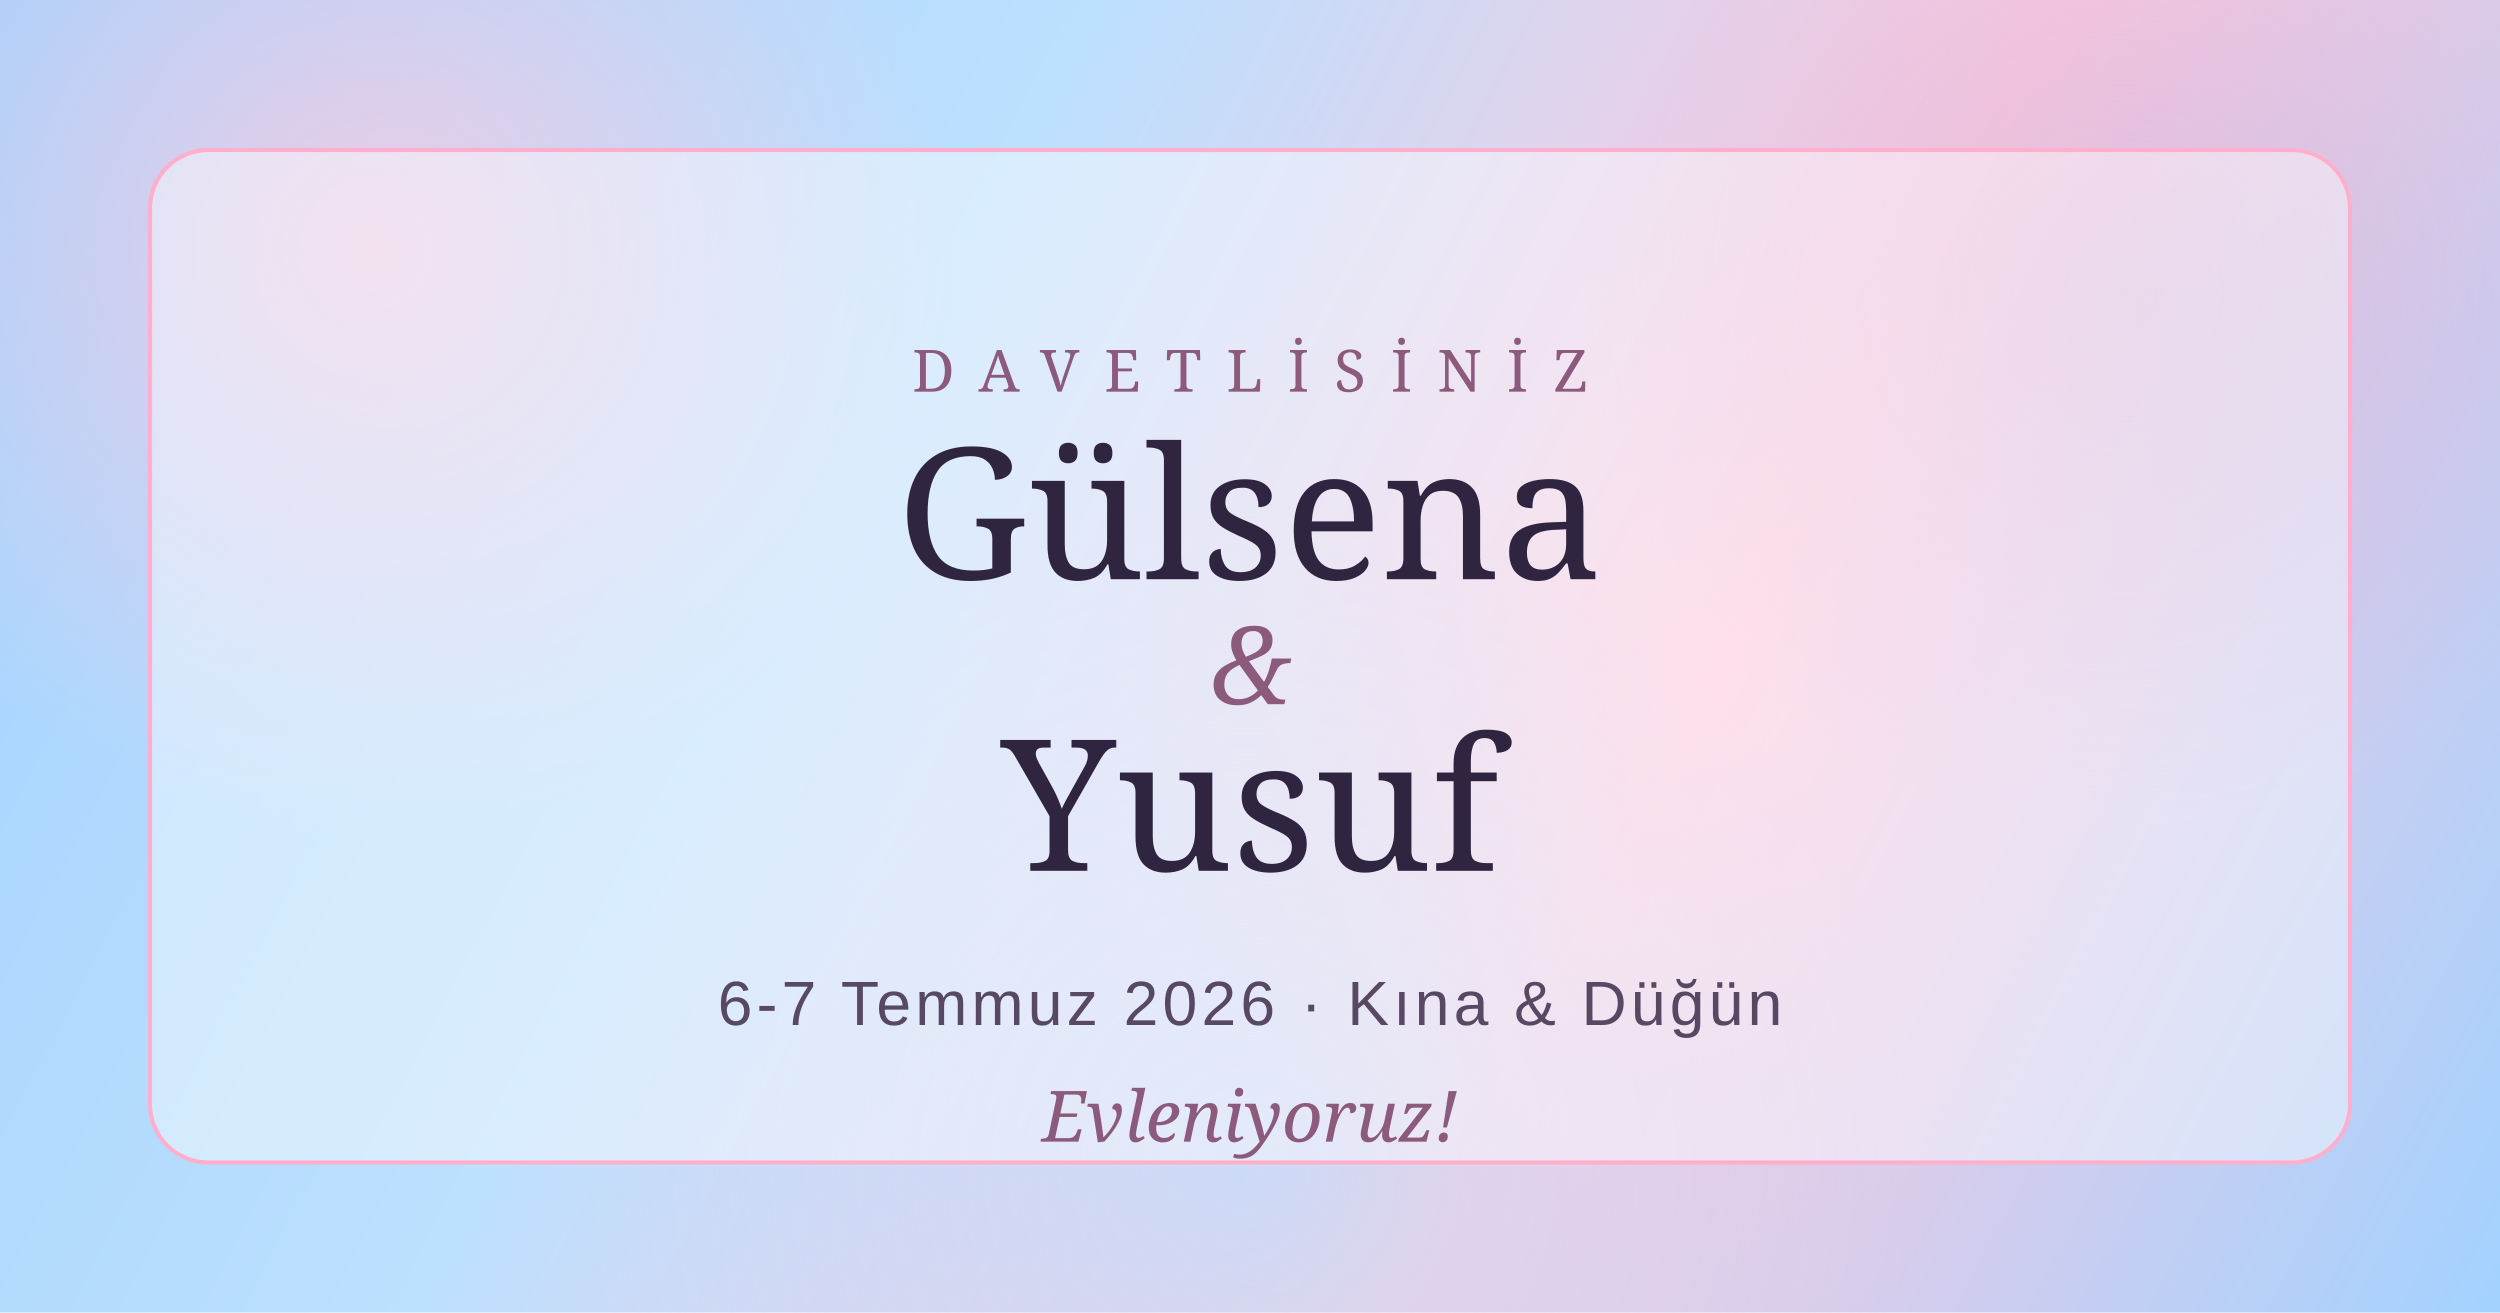
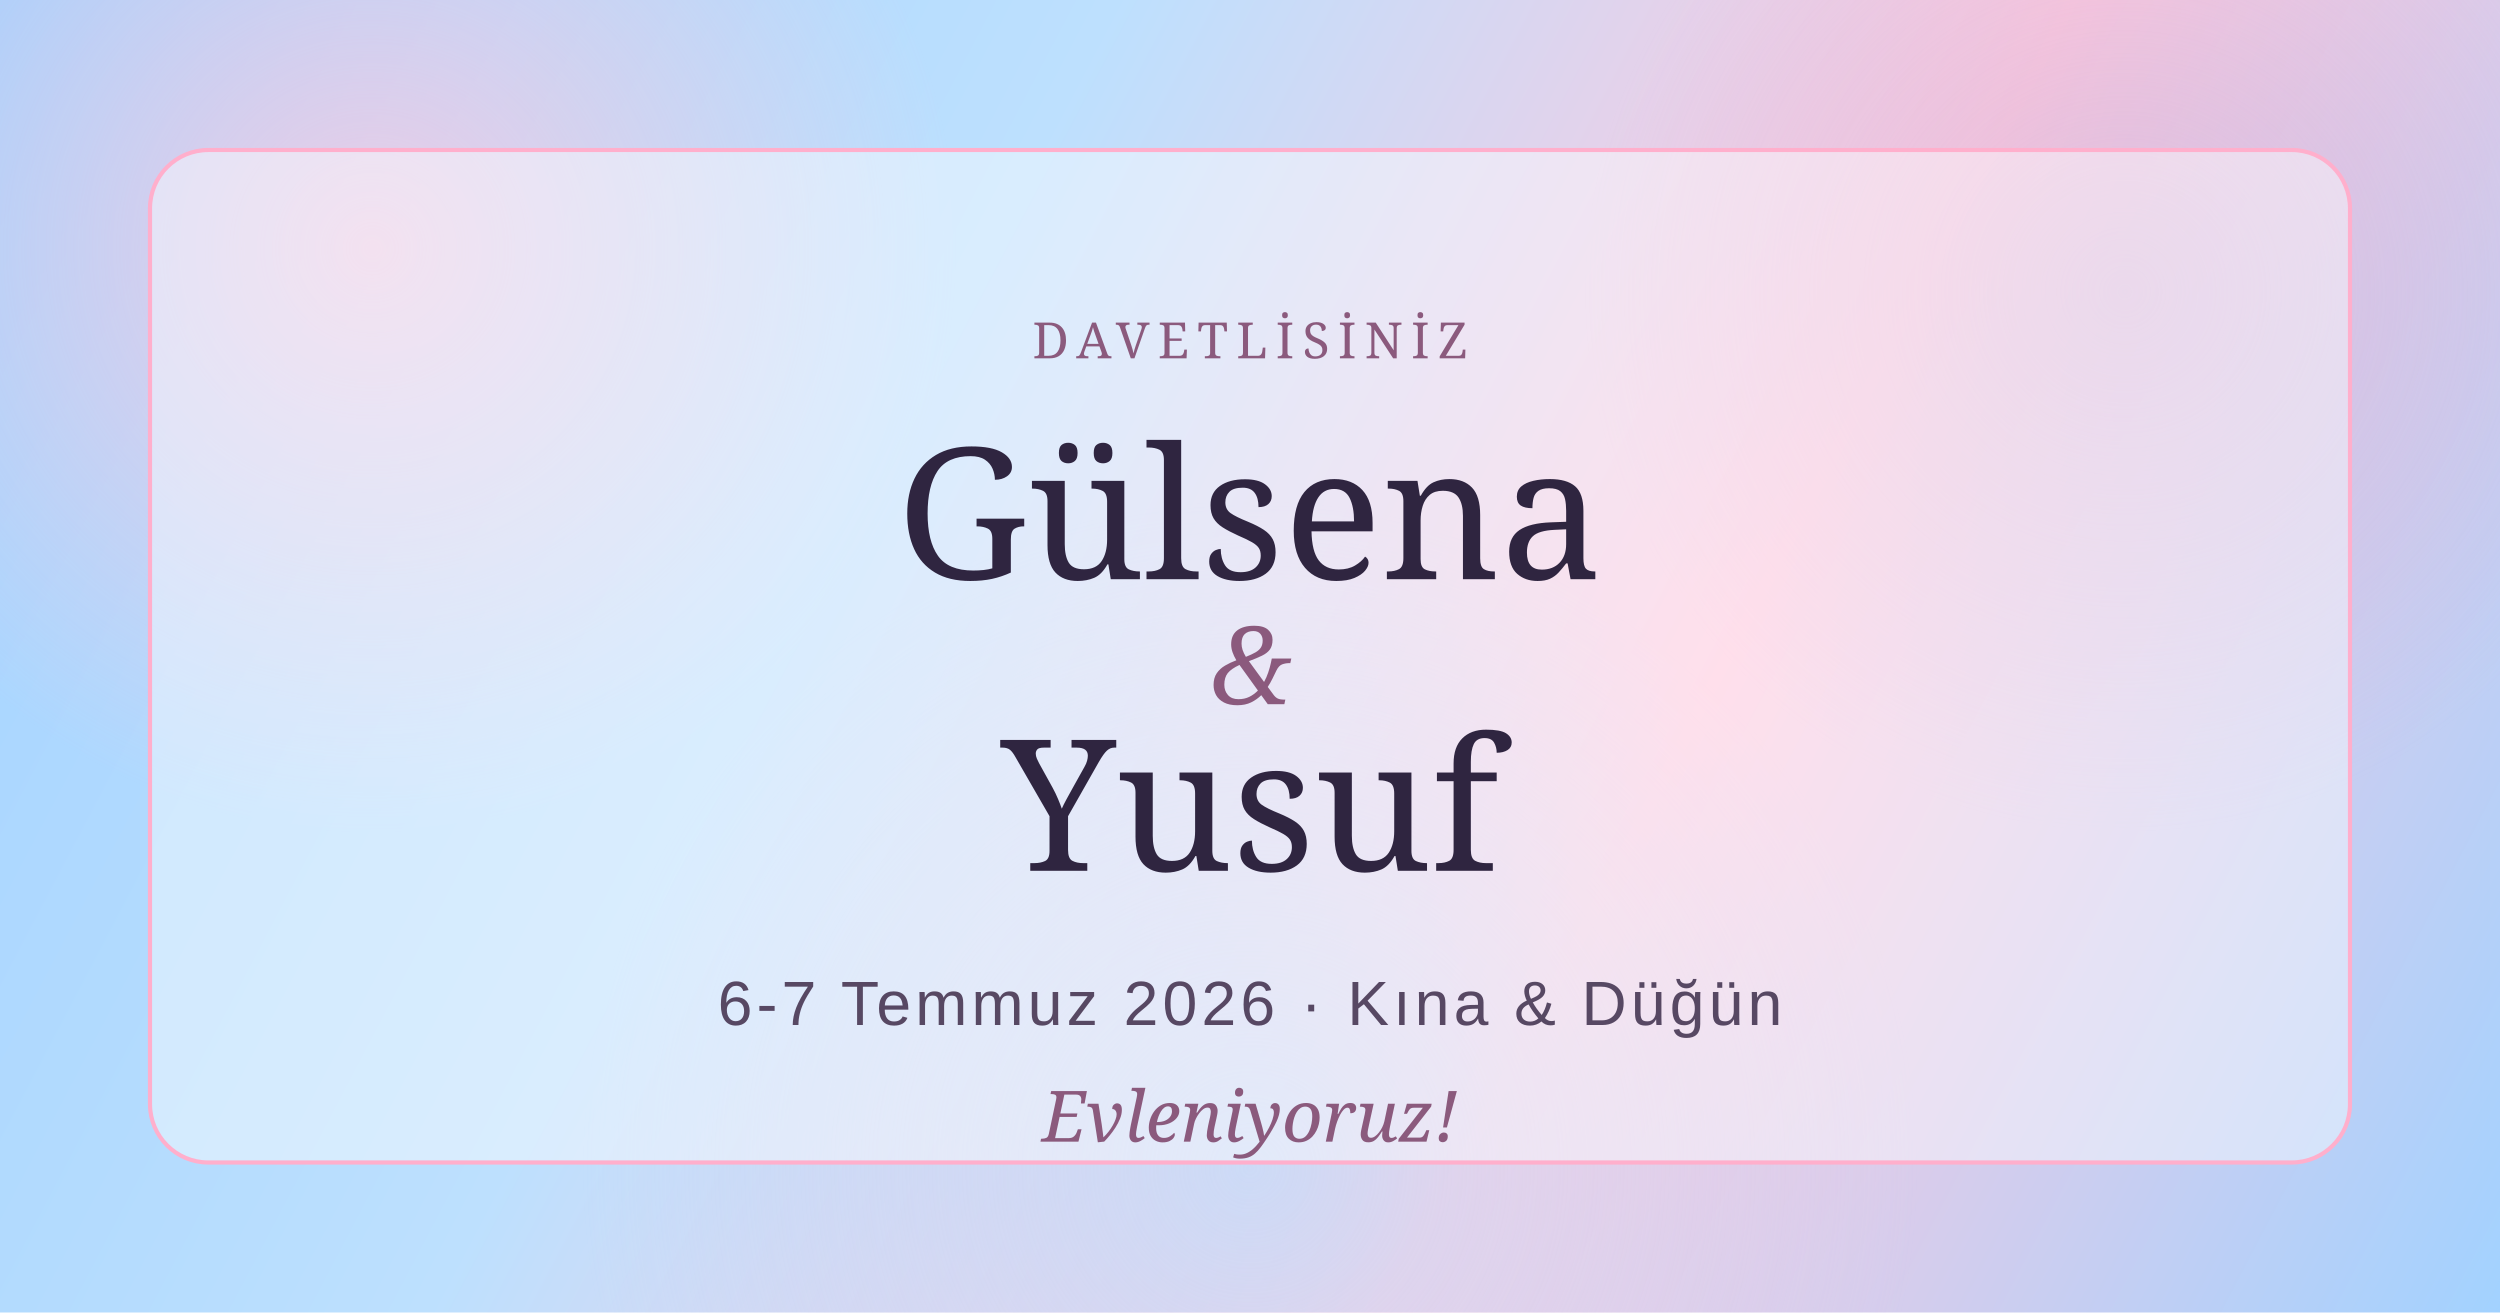
<svg xmlns="http://www.w3.org/2000/svg" width="1200" height="630" viewBox="0 0 1200 630" fill="none">
  <defs>
    <linearGradient id="bg" x1="0" y1="0" x2="1200" y2="630" gradientUnits="userSpaceOnUse">
      <stop offset="0%" stop-color="#A2D2FF" />
      <stop offset="35%" stop-color="#BDE0FE" />
      <stop offset="65%" stop-color="#FFC8DD" />
      <stop offset="100%" stop-color="#A2D2FF" />
    </linearGradient>
    <radialGradient id="glow1" cx="0" cy="0" r="1" gradientUnits="userSpaceOnUse" gradientTransform="translate(180 120) scale(280)">
      <stop stop-color="#FFC8DD" stop-opacity="0.75" />
      <stop offset="1" stop-color="#FFC8DD" stop-opacity="0" />
    </radialGradient>
    <radialGradient id="glow2" cx="0" cy="0" r="1" gradientUnits="userSpaceOnUse" gradientTransform="translate(1020 140) scale(260)">
      <stop stop-color="#CDB4DB" stop-opacity="0.55" />
      <stop offset="1" stop-color="#CDB4DB" stop-opacity="0" />
    </radialGradient>
    <radialGradient id="glow3" cx="0" cy="0" r="1" gradientUnits="userSpaceOnUse" gradientTransform="translate(600 560) scale(320)">
      <stop stop-color="#BDE0FE" stop-opacity="0.7" />
      <stop offset="1" stop-color="#BDE0FE" stop-opacity="0" />
    </radialGradient>
  </defs>
  <rect width="1200" height="630" fill="url(#bg)" />
  <rect width="1200" height="630" fill="url(#glow1)" />
  <rect width="1200" height="630" fill="url(#glow2)" />
  <rect width="1200" height="630" fill="url(#glow3)" />
  <rect x="72" y="72" width="1056" height="486" rx="28" fill="rgba(255,255,255,0.42)" stroke="#FFAFCC" stroke-width="2" />
-   <text x="600" y="188" text-anchor="middle" fill="#8B5A7D" font-family="Georgia, serif" font-size="28" letter-spacing="12">DAVETLİSİNİZ</text>
+   <text x="600" y="172" text-anchor="middle" fill="#8B5A7D" font-family="Georgia, serif" font-size="24" letter-spacing="4">DAVETLİSİNİZ</text>
  <text x="600" y="278" text-anchor="middle" fill="#2F2540" font-family="Georgia, serif" font-size="88" font-weight="500">Gülsena</text>
  <text x="600" y="338" text-anchor="middle" fill="#8B5A7D" font-family="Georgia, serif" font-size="52" font-style="italic">&amp;</text>
  <text x="600" y="418" text-anchor="middle" fill="#2F2540" font-family="Georgia, serif" font-size="88" font-weight="500">Yusuf</text>
  <text x="600" y="492" text-anchor="middle" fill="#574863" font-family="Arial, sans-serif" font-size="30" letter-spacing="2">6-7 Temmuz 2026 · Kına &amp; Düğün</text>
  <text x="600" y="548" text-anchor="middle" fill="#8B5A7D" font-family="Georgia, serif" font-size="34" font-style="italic">Evleniyoruz!</text>
</svg>
